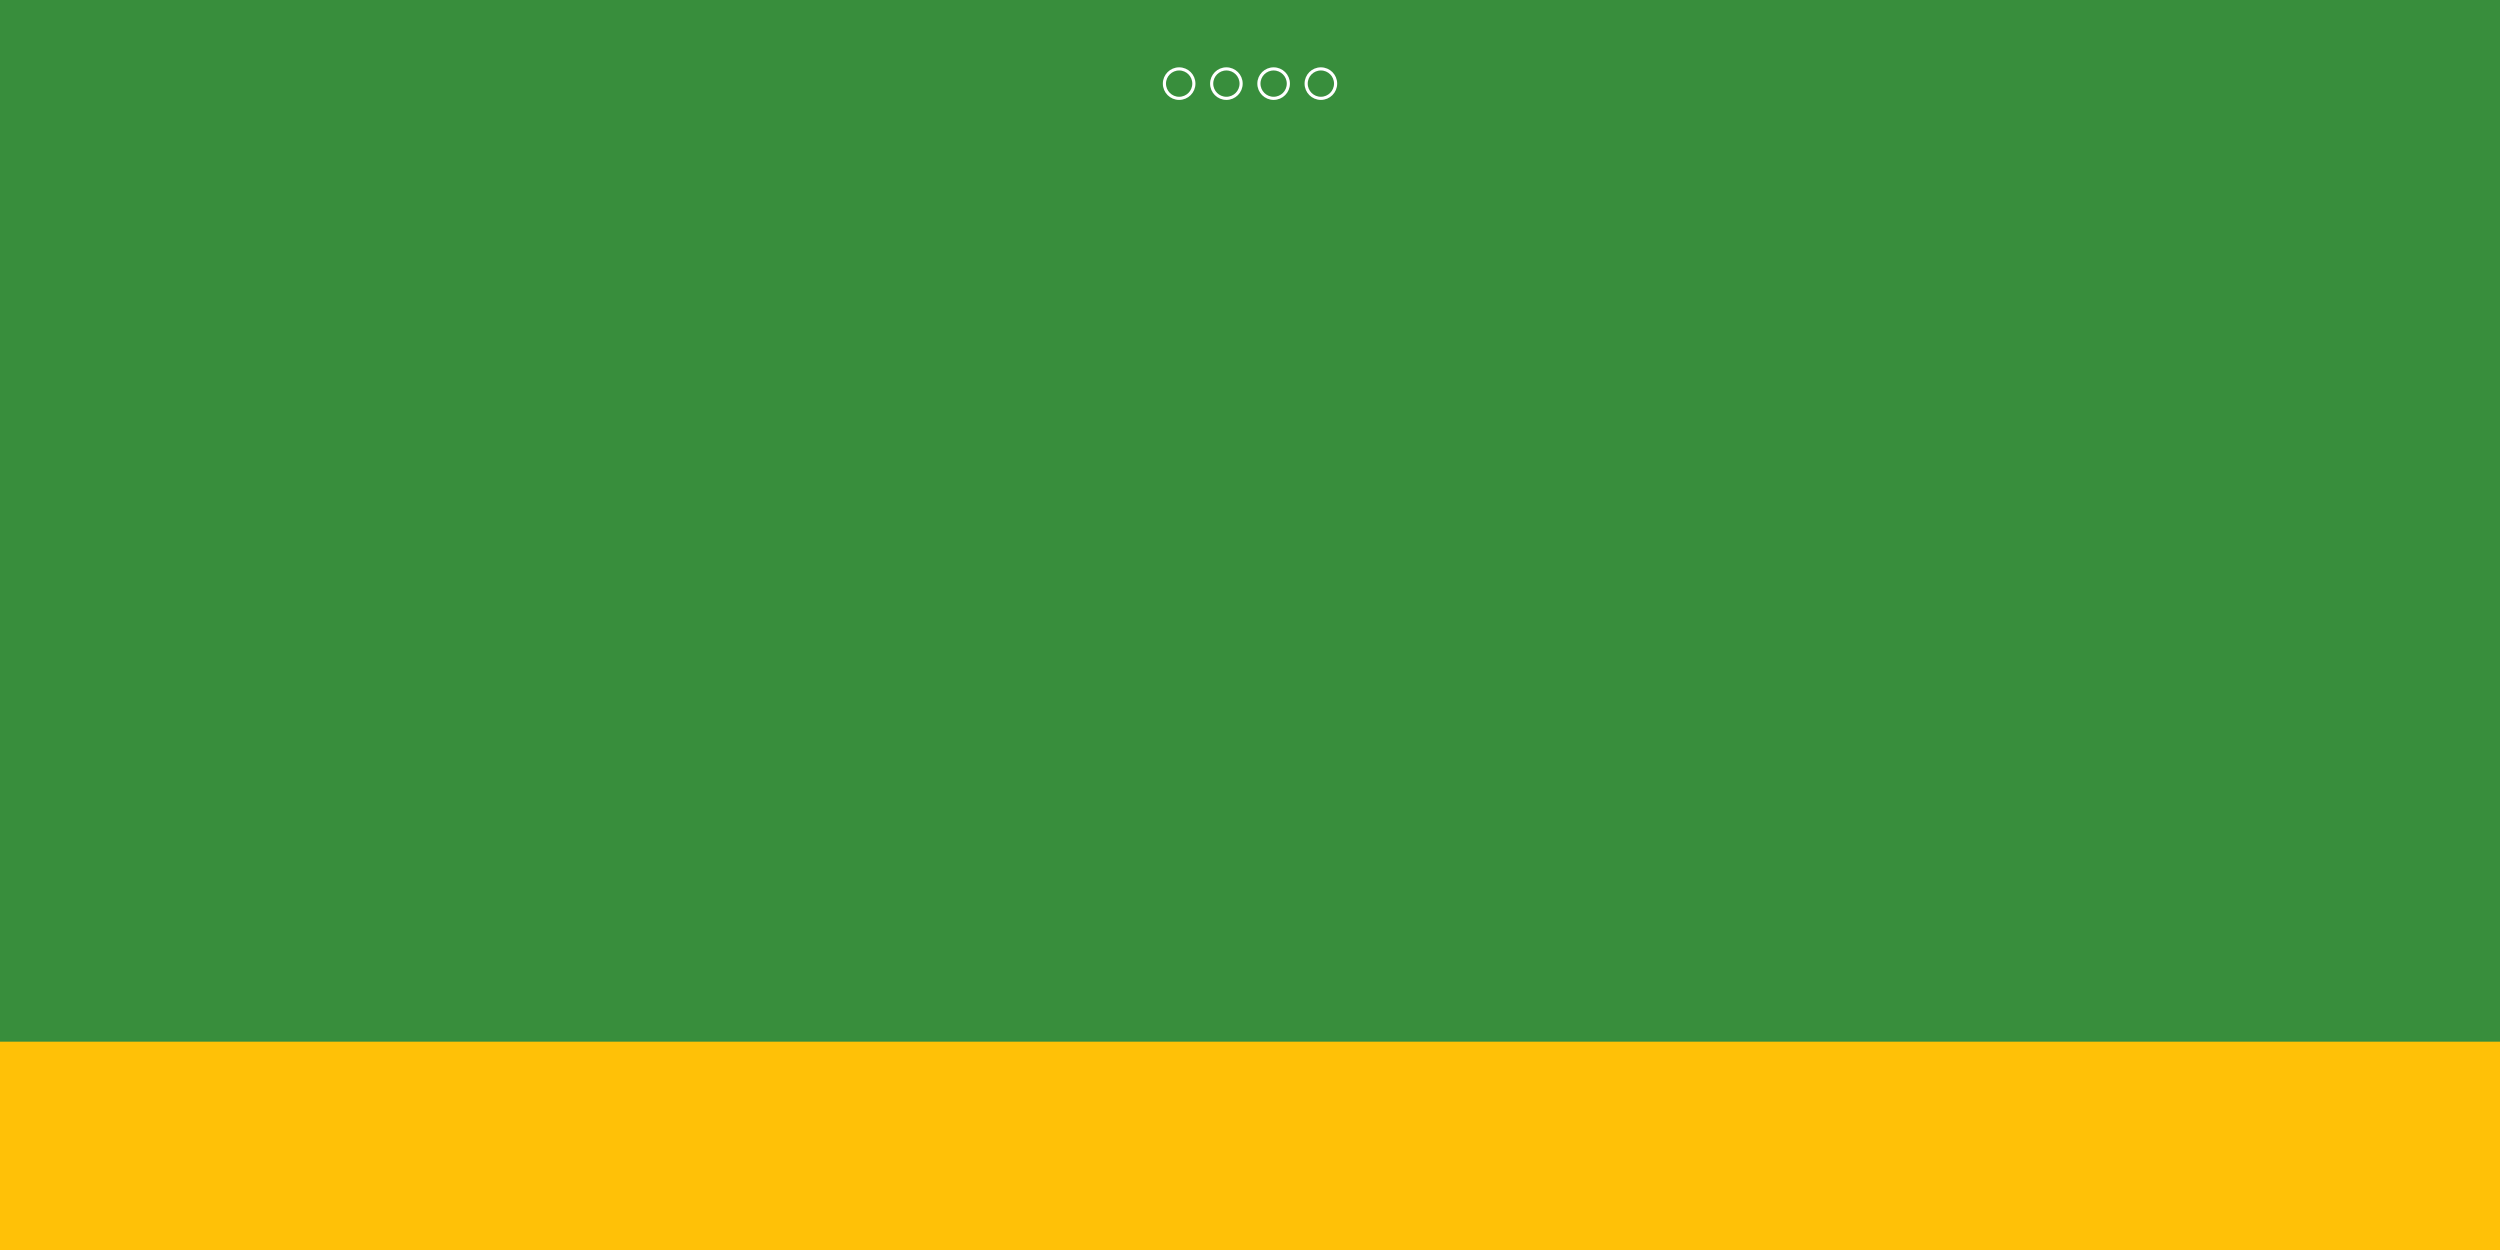
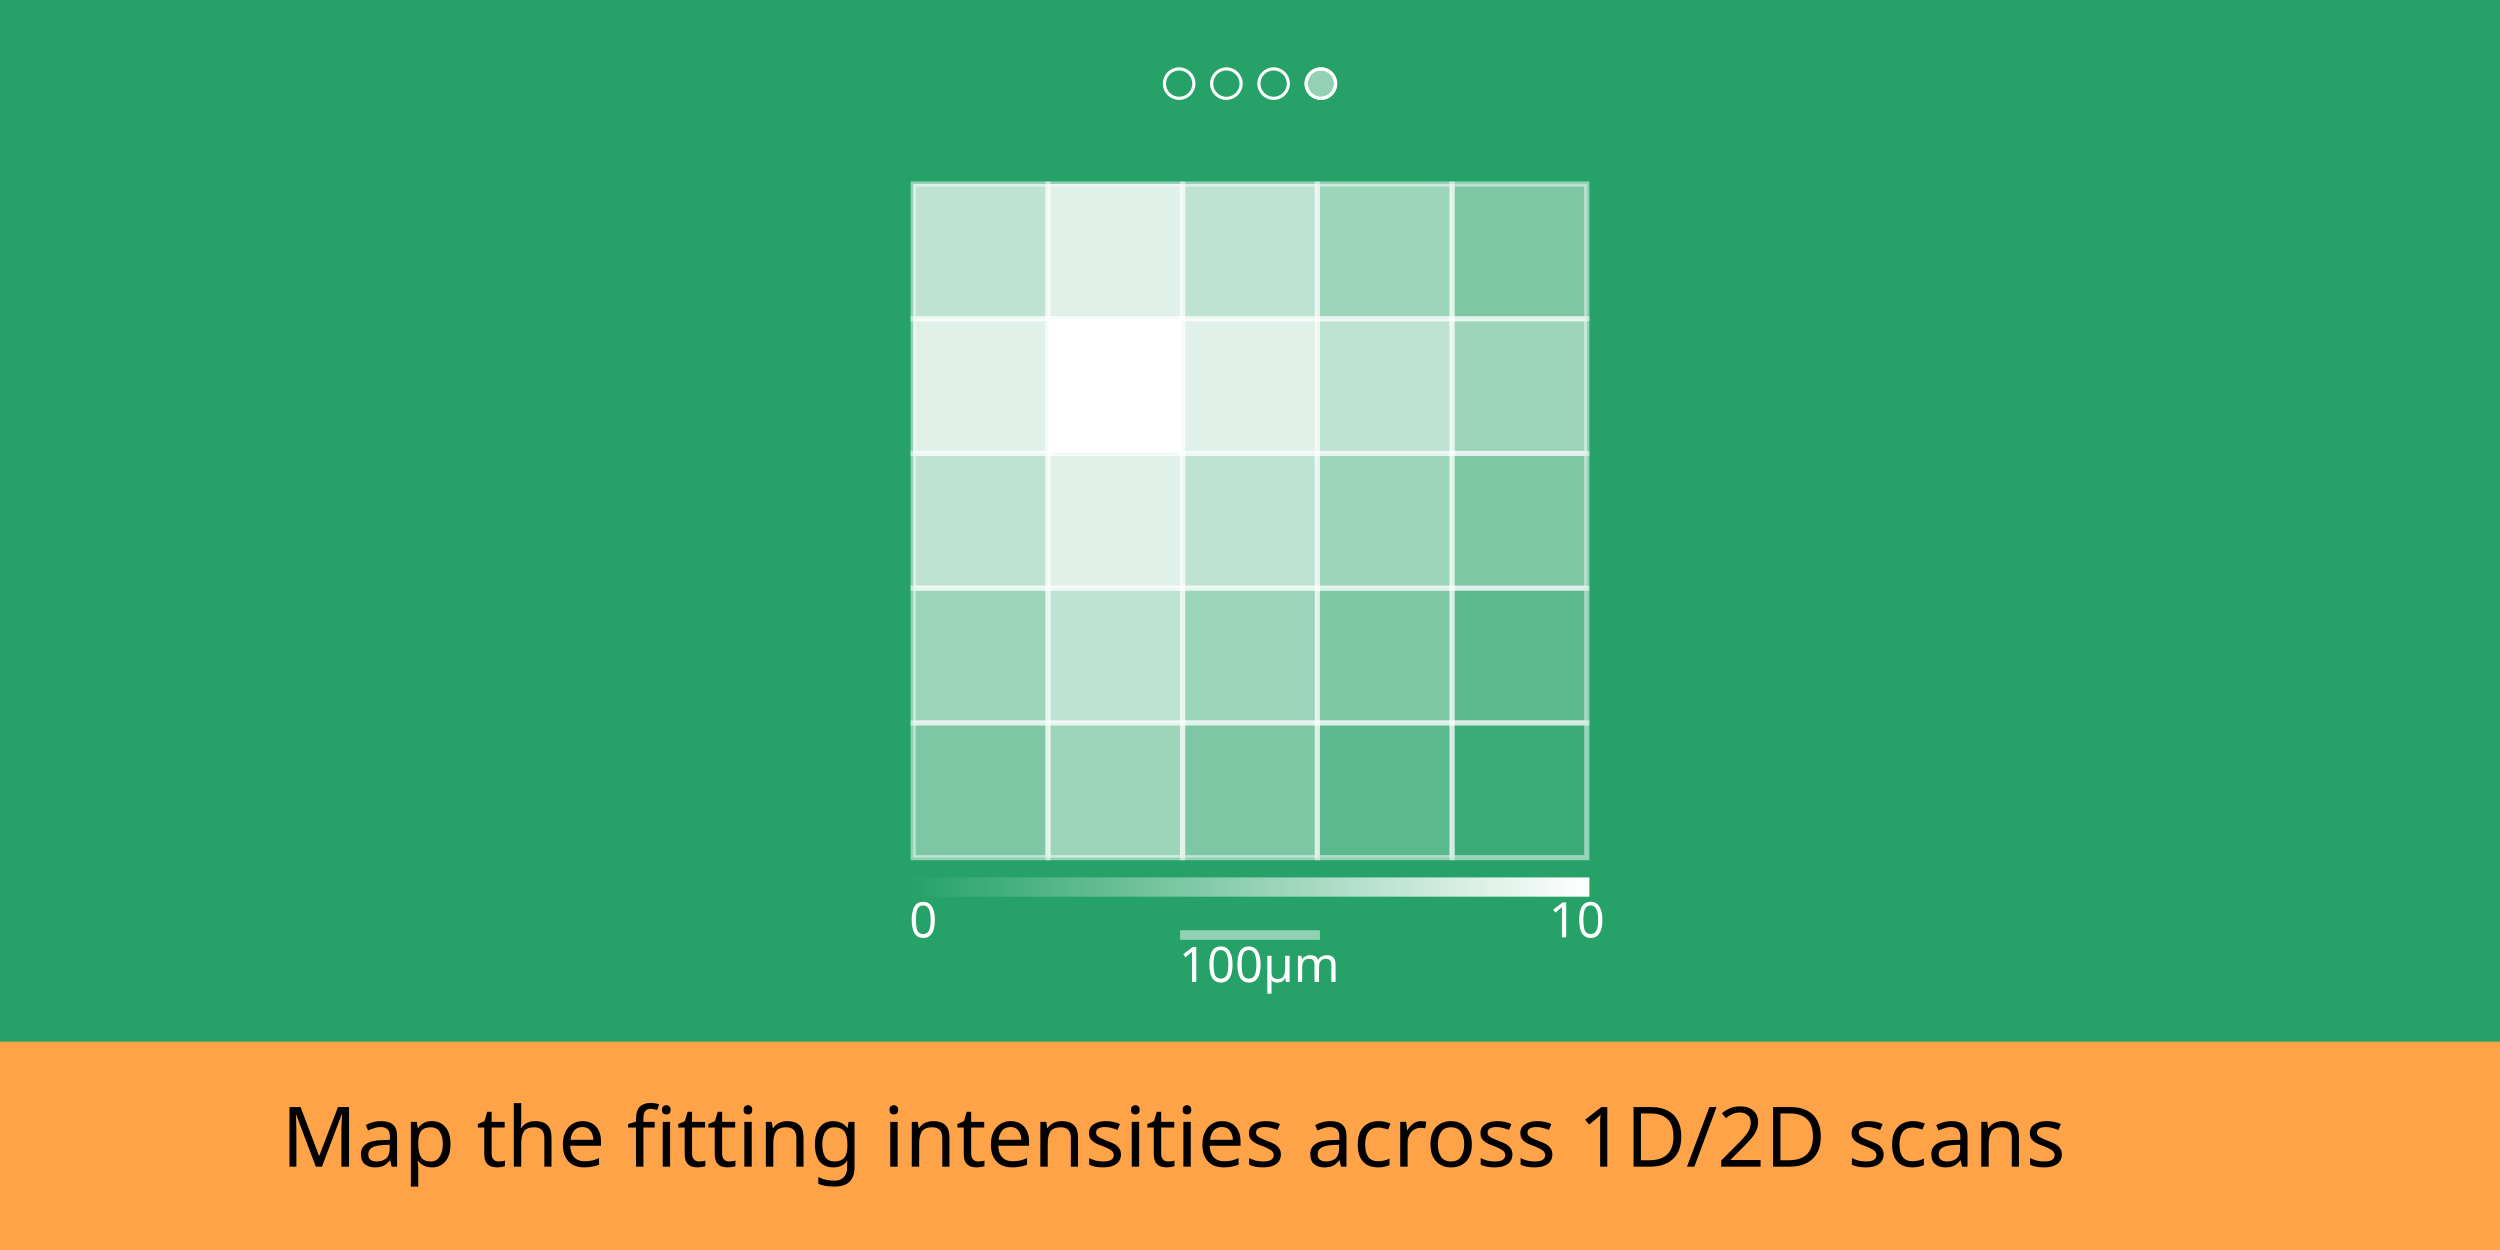
<svg xmlns="http://www.w3.org/2000/svg" xmlns:xlink="http://www.w3.org/1999/xlink" id="svg1922" version="1.1" viewBox="0 0 158.75 79.375" height="300" width="600">
  <defs id="defs1916">
    <linearGradient id="linearGradient3663">
      <stop id="stop3659" offset="0" style="stop-color:#ffffff;stop-opacity:0" />
      <stop id="stop3661" offset="1" style="stop-color:#ffffff;stop-opacity:1" />
    </linearGradient>
    <linearGradient id="linearGradient3626">
      <stop id="stop3622" offset="0" style="stop-color:#ffffff;stop-opacity:1;" />
      <stop id="stop3624" offset="1" style="stop-color:#ffffff;stop-opacity:0;" />
    </linearGradient>
    <linearGradient id="linearGradient3451">
      <stop id="stop3447" offset="0" style="stop-color:#ffffff;stop-opacity:1;" />
      <stop id="stop3449" offset="1" style="stop-color:#ffffff;stop-opacity:0;" />
    </linearGradient>
    <marker style="overflow:visible" id="marker3283" refX="0.0" refY="0.0" orient="auto">
      <path transform="scale(0.4) translate(7.4, 1)" style="fill-rule:evenodd;stroke:#ffffff;stroke-width:1pt;stroke-opacity:1;fill:#ffffff;fill-opacity:1" d="M -2.5,-1.0 C -2.5,1.76 -4.74,4.0 -7.5,4.0 C -10.26,4.0 -12.5,1.76 -12.5,-1.0 C -12.5,-3.76 -10.26,-6.0 -7.5,-6.0 C -4.74,-6.0 -2.5,-3.76 -2.5,-1.0 z " id="path3281" />
    </marker>
    <marker style="overflow:visible" id="marker3243" refX="0.0" refY="0.0" orient="auto">
      <path transform="scale(0.4) translate(7.4, 1)" style="fill-rule:evenodd;stroke:#ffffff;stroke-width:1pt;stroke-opacity:1;fill:#ffffff;fill-opacity:1" d="M -2.5,-1.0 C -2.5,1.76 -4.74,4.0 -7.5,4.0 C -10.26,4.0 -12.5,1.76 -12.5,-1.0 C -12.5,-3.76 -10.26,-6.0 -7.5,-6.0 C -4.74,-6.0 -2.5,-3.76 -2.5,-1.0 z " id="path3241" />
    </marker>
    <marker style="overflow:visible" id="DotM" refX="0.0" refY="0.0" orient="auto">
      <path transform="scale(0.4) translate(7.4, 1)" style="fill-rule:evenodd;stroke:#ffffff;stroke-width:1pt;stroke-opacity:1;fill:#ffffff;fill-opacity:1" d="M -2.5,-1.0 C -2.5,1.76 -4.74,4.0 -7.5,4.0 C -10.26,4.0 -12.5,1.76 -12.5,-1.0 C -12.5,-3.76 -10.26,-6.0 -7.5,-6.0 C -4.74,-6.0 -2.5,-3.76 -2.5,-1.0 z " id="path3023" />
    </marker>
    <linearGradient id="linearGradient2833">
      <stop style="stop-color:#ffffff;stop-opacity:0.5" offset="0" id="stop2829" />
      <stop style="stop-color:#ffffff;stop-opacity:0;" offset="1" id="stop2831" />
    </linearGradient>
    <linearGradient gradientUnits="userSpaceOnUse" y2="227.822" x2="315.617" y1="38.998" x1="315.617" id="linearGradient2913" xlink:href="#CurveFill" gradientTransform="matrix(0.2645833,0,0,0.2645833,21.13813,-6.434541)" />
    <linearGradient id="CurveFill">
      <stop id="stop2907" offset="0" style="stop-color:#ffffff;stop-opacity:0.5" />
      <stop id="stop2909" offset="1" style="stop-color:#ffffff;stop-opacity:0;" />
    </linearGradient>
    <linearGradient xlink:href="#linearGradient2833" id="linearGradient2819" x1="54.747" y1="18.68" x2="54.747" y2="21.813" gradientUnits="userSpaceOnUse" gradientTransform="translate(-0.336596)" />
    <linearGradient xlink:href="#linearGradient2833" id="linearGradient2841" gradientUnits="userSpaceOnUse" gradientTransform="translate(-0.3365958,8.800001)" x1="54.747" y1="18.68" x2="54.747" y2="21.813" />
    <linearGradient y2="21.813" x2="54.747" y1="18.68" x1="54.747" gradientTransform="translate(-0.3365958,17.6)" gradientUnits="userSpaceOnUse" id="linearGradient2917" xlink:href="#linearGradient2833" />
    <linearGradient y2="21.813" x2="54.747" y1="18.68" x1="54.747" gradientTransform="translate(-0.3365958,26.4)" gradientUnits="userSpaceOnUse" id="linearGradient2921" xlink:href="#linearGradient2833" />
    <linearGradient gradientUnits="userSpaceOnUse" y2="50.298" x2="59.051" y1="3.675" x1="58.815" id="linearGradient3453" xlink:href="#linearGradient3451" />
    <linearGradient gradientTransform="translate(1.991128)" gradientUnits="userSpaceOnUse" y2="56.339" x2="76.309" y1="30.674" x1="76.309" id="linearGradient3628" xlink:href="#linearGradient3626" />
    <linearGradient gradientTransform="translate(1.991128)" gradientUnits="userSpaceOnUse" y2="56.339" x2="78.459" y1="37.315" x1="78.459" id="linearGradient3630" xlink:href="#linearGradient3626" />
    <linearGradient gradientTransform="translate(0,-1.870887)" gradientUnits="userSpaceOnUse" y2="54.628" x2="96.989" y1="54.628" x1="61.762" id="linearGradient3665" xlink:href="#linearGradient3663" />
  </defs>
  <g style="display:inline" id="layer1">
-     <rect style="fill:#388e3c;fill-opacity:1;stroke-width:0.215" y="0" x="0" height="79.375" width="158.75" id="rect1924" />
+     <rect style="fill:#26a269;fill-opacity:1;stroke-width:0.215" y="0" x="0" height="79.375" width="158.75" id="rect1924" />
    <text id="text2801" y="75.193" x="58.8" style="font-style:normal;font-weight:normal;font-size:10.583px;line-height:1.25;font-family:sans-serif;letter-spacing:0px;word-spacing:0px;fill:#000000;fill-opacity:1;stroke:none;stroke-width:0.265" xml:space="preserve">
      <tspan style="stroke-width:0.265" y="75.193" x="58.8" id="tspan2799" />
    </text>
  </g>
  <g id="layer5" style="display:inline">
-     <rect style="fill:#388e3c;fill-opacity:1;stroke:none;stroke-width:0.68" id="rect862" width="158.75" height="66.146" x="0" y="-66.146" transform="scale(1,-1)" />
+     <rect style="fill:#26a269;fill-opacity:1;stroke:none;stroke-width:0.68" id="rect862" width="158.75" height="66.146" x="0" y="-66.146" transform="scale(1,-1)" />
  </g>
  <g style="display:inline" id="layer13">
    <g transform="translate(3.641403)" id="g3945">
      <circle style="opacity:1;fill:#ffffff;fill-opacity:0;stroke:#ffffff;stroke-width:0.2;stroke-linecap:round;stroke-linejoin:miter;stroke-miterlimit:4;stroke-dasharray:none;stroke-dashoffset:0;stroke-opacity:1;paint-order:normal" id="path3925" cx="71.234" cy="5.31" r="0.935" />
      <circle r="0.935" cy="5.31" cx="74.234" id="circle3933" style="opacity:1;fill:#ffffff;fill-opacity:0;stroke:#ffffff;stroke-width:0.2;stroke-linecap:round;stroke-linejoin:miter;stroke-miterlimit:4;stroke-dasharray:none;stroke-dashoffset:0;stroke-opacity:1;paint-order:normal" />
      <circle style="opacity:1;fill:#ffffff;fill-opacity:0;stroke:#ffffff;stroke-width:0.2;stroke-linecap:round;stroke-linejoin:miter;stroke-miterlimit:4;stroke-dasharray:none;stroke-dashoffset:0;stroke-opacity:1;paint-order:normal" id="circle3935" cx="77.234" cy="5.31" r="0.935" />
      <circle r="0.935" cy="5.31" cx="80.234" id="circle3937" style="opacity:1;fill:#ffffff;fill-opacity:0;stroke:#ffffff;stroke-width:0.2;stroke-linecap:round;stroke-linejoin:miter;stroke-miterlimit:4;stroke-dasharray:none;stroke-dashoffset:0;stroke-opacity:1;paint-order:normal" />
    </g>
  </g>
  <g id="layer4" style="display:inline">
-     <rect style="fill:#ffc107;stroke:none;stroke-width:0.27" id="rect848" width="158.75" height="13.229" x="-1.2434498e-14" y="66.146" />
+     <rect style="fill:#ffa348;fill-opacity:1;stroke:none;stroke-width:0.27" id="rect848" width="158.75" height="13.229" x="-1.2434498e-14" y="66.146" />
  </g>
  <g id="layer6" style="display:none">
    <g id="layer3">
      <text id="text2805" y="74.084" x="48.689" style="font-style:normal;font-weight:normal;font-size:5.292px;line-height:1.25;font-family:sans-serif;letter-spacing:0px;word-spacing:0px;fill:#000000;fill-opacity:1;stroke:none;stroke-width:0.265;stroke-opacity:1" xml:space="preserve">
        <tspan style="font-style:normal;font-variant:normal;font-weight:normal;font-stretch:normal;font-size:5.292px;font-family:Springsteel;-inkscape-font-specification:Springsteel;fill:#000000;fill-opacity:1;stroke:none;stroke-width:0.265;stroke-opacity:1" y="74.084" x="48.689" id="tspan2803">Click 'Next' to learn the basics</tspan>
      </text>
    </g>
    <g id="layer2" style="display:inline">
      <g id="g844" transform="translate(0,-6.614582)">
        <text xml:space="preserve" style="font-style:normal;font-weight:normal;font-size:14.111px;line-height:0;font-family:sans-serif;letter-spacing:0px;word-spacing:0px;fill:#000000;fill-opacity:1;stroke:none;stroke-width:0.265" x="105.926" y="33.629" id="text2771">
          <tspan id="tspan2769" x="105.926" y="33.629" style="font-style:normal;font-variant:normal;font-weight:300;font-stretch:normal;font-size:10.583px;line-height:1.25;font-family:Springsteel;-inkscape-font-specification:'Springsteel Light';text-align:center;text-anchor:middle;fill:#ffffff;fill-opacity:1;stroke-width:0.265">Welcome to</tspan>
          <tspan x="105.926" y="53.472" style="font-style:normal;font-variant:normal;font-weight:300;font-stretch:normal;font-size:21.167px;line-height:1;font-family:Springsteel;-inkscape-font-specification:'Springsteel Light';text-align:center;text-anchor:middle;fill:#ffffff;fill-opacity:1;stroke-width:0.265" id="tspan2773">Peakaboo</tspan>
        </text>
        <path style="fill:#ffffff;fill-opacity:1;fill-rule:evenodd;stroke:none;stroke-width:0.114" d="m 24.372,13.232 c -1.86,0.13 -2.994,1.883 -3.824,3.353 -2.281,4.488 -3.357,9.485 -4.458,14.37 -1.844,9.452 -5.74,24.634 0.364,30.739 6.104,6.104 26.433,5.765 32.199,0 5.765,-5.765 3.432,-14.328 2.183,-20.252 -0.976,-4.193 -1.936,-8.501 -4.033,-12.288 -0.78,-1.342 -2.054,-2.853 -3.777,-2.625 -2.069,0.224 -3.31,2.17 -4.153,3.872 -0.865,1.544 -1.37,3.39 -2.748,4.567 -0.433,0.359 -1.072,0.282 -1.37,-0.218 -1.543,-2.064 -2.203,-4.605 -3.064,-7.01 -1.399,-4.093 -2.408,-8.376 -4.415,-12.215 -0.618,-1.065 -1.508,-2.365 -2.903,-2.293 z" id="path909" />
      </g>
-       <path d="m 135.169,0.933 c -1.153,1.925 -3.344,4.213 -4.448,5.134 0.705,-0.288 2.086,-0.816 3.125,-0.932 -1.41,4.091 -6.571,4.458 -10.731,5.073 6.708,0.548 12.447,-1.006 13.489,-5.061 1.024,0.14 2.334,0.642 3.014,0.92 -1.104,-0.92 -3.295,-3.209 -4.448,-5.134 z" style="display:inline;fill:#ffc107;fill-opacity:1;stroke:none;stroke-width:0.265px;stroke-linecap:butt;stroke-linejoin:miter;stroke-opacity:1" id="path2786" />
+       <path d="m 135.169,0.933 c -1.153,1.925 -3.344,4.213 -4.448,5.134 0.705,-0.288 2.086,-0.816 3.125,-0.932 -1.41,4.091 -6.571,4.458 -10.731,5.073 6.708,0.548 12.447,-1.006 13.489,-5.061 1.024,0.14 2.334,0.642 3.014,0.92 -1.104,-0.92 -3.295,-3.209 -4.448,-5.134 z" style="display:inline;fill:#ffa348;fill-opacity:1;stroke:none;stroke-width:0.265px;stroke-linecap:butt;stroke-linejoin:miter;stroke-opacity:1" id="path2786" />
      <circle transform="translate(3.641403)" r="0.935" cy="5.31" cx="71.234" id="circle3956" style="display:inline;opacity:1;fill:#ffffff;fill-opacity:0.5;stroke:#ffffff;stroke-width:0.2;stroke-linecap:round;stroke-linejoin:miter;stroke-miterlimit:4;stroke-dasharray:none;stroke-dashoffset:0;stroke-opacity:1;paint-order:normal" />
    </g>
  </g>
  <g id="layer7" style="display:none">
    <g id="layer8" style="display:inline">
      <text xml:space="preserve" style="font-style:normal;font-weight:normal;font-size:5.292px;line-height:1.25;font-family:sans-serif;text-align:center;letter-spacing:0px;word-spacing:0px;text-anchor:middle;display:inline;fill:#000000;fill-opacity:1;stroke:none;stroke-width:0.265;stroke-opacity:1" x="79.333" y="74.084" id="text881">
        <tspan id="tspan879" x="79.333" y="74.084" style="font-style:normal;font-variant:normal;font-weight:normal;font-stretch:normal;font-size:5.292px;font-family:Springsteel;-inkscape-font-specification:Springsteel;text-align:center;text-anchor:middle;fill:#000000;fill-opacity:1;stroke:none;stroke-width:0.265;stroke-opacity:1">Open CSV data or add file format support with plugins</tspan>
      </text>
    </g>
    <g style="display:inline" id="layer9">
      <g transform="matrix(1.329286,0,0,1.329286,-26.13797,-10.88606)" id="g3655">
        <text xml:space="preserve" style="font-style:normal;font-weight:normal;font-size:7.056px;line-height:1.25;font-family:sans-serif;letter-spacing:0px;word-spacing:0px;display:inline;fill:#ffffff;fill-opacity:0.5;stroke:none;stroke-width:0.265" x="53.991" y="21.095" id="text846">
          <tspan id="tspan844" x="53.991" y="21.095" style="font-style:normal;font-variant:normal;font-weight:bold;font-stretch:normal;font-size:5.292px;font-family:FreeMono;-inkscape-font-specification:'FreeMono Bold';font-variant-ligatures:normal;font-variant-caps:normal;font-variant-numeric:normal;font-variant-east-asian:normal;fill:#ffffff;fill-opacity:1;stroke-width:0.265">0, 1, 4, 8, 6, 2</tspan>
          <tspan x="53.991" y="29.915" style="font-style:normal;font-variant:normal;font-weight:bold;font-stretch:normal;font-size:5.292px;font-family:FreeMono;-inkscape-font-specification:'FreeMono Bold';font-variant-ligatures:normal;font-variant-caps:normal;font-variant-numeric:normal;font-variant-east-asian:normal;fill:#ffffff;fill-opacity:1;stroke-width:0.265" id="tspan848">0, 2, 3, 8, 7, 3</tspan>
          <tspan x="53.991" y="38.734" style="font-style:normal;font-variant:normal;font-weight:bold;font-stretch:normal;font-size:5.292px;font-family:FreeMono;-inkscape-font-specification:'FreeMono Bold';font-variant-ligatures:normal;font-variant-caps:normal;font-variant-numeric:normal;font-variant-east-asian:normal;fill:#ffffff;fill-opacity:1;stroke-width:0.265" id="tspan850">1, 5, 3, 7, 5, 1</tspan>
          <tspan x="53.991" y="47.554" style="font-style:normal;font-variant:normal;font-weight:bold;font-stretch:normal;font-size:5.292px;font-family:FreeMono;-inkscape-font-specification:'FreeMono Bold';font-variant-ligatures:normal;font-variant-caps:normal;font-variant-numeric:normal;font-variant-east-asian:normal;fill:#ffffff;fill-opacity:1;stroke-width:0.265" id="tspan852">3, 8, 4, 5, 2, 0</tspan>
        </text>
        <path id="path2809" d="m 54.542,22 c 0,0 6.606,-0.134 9.897,-0.4 3.312,-0.267 6.606,-0.735 9.897,-1.2 3.309,-0.468 6.558,-1.467 9.897,-1.6 3.307,-0.132 6.611,0.402 9.897,0.8 3.317,0.402 9.897,1.6 9.897,1.6 V 22 Z" style="opacity:1;fill:url(#linearGradient2819);fill-opacity:1;stroke:none;stroke-width:0.265;stroke-linecap:round;stroke-linejoin:round;stroke-miterlimit:4;stroke-dasharray:none;stroke-opacity:1" />
        <path style="opacity:1;fill:url(#linearGradient2841);fill-opacity:1;stroke:none;stroke-width:0.265;stroke-linecap:round;stroke-linejoin:round;stroke-miterlimit:4;stroke-dasharray:none;stroke-opacity:1" d="m 54.542,30.8 c 0,0 6.593,-0.6 9.897,-0.8 3.296,-0.2 6.619,-0.005 9.897,-0.4 3.341,-0.403 6.542,-1.733 9.897,-2 3.291,-0.262 6.612,0.069 9.897,0.4 3.325,0.335 9.897,1.6 9.897,1.6 v 1.2 z" id="path2839" />
        <path id="path2915" d="m 54.542,39.6 v -0.4 c 0,0 6.558,-1.467 9.897,-1.6 3.307,-0.132 6.59,0.932 9.897,0.8 3.339,-0.133 6.558,-1.467 9.897,-1.6 3.307,-0.132 6.611,0.402 9.897,0.8 3.317,0.402 9.897,1.6 9.897,1.6 v 0.4 z" style="opacity:1;fill:url(#linearGradient2917);fill-opacity:1;stroke:none;stroke-width:0.265;stroke-linecap:round;stroke-linejoin:round;stroke-miterlimit:4;stroke-dasharray:none;stroke-opacity:1" />
        <path style="opacity:1;fill:url(#linearGradient2921);fill-opacity:1;stroke:none;stroke-width:0.265;stroke-linecap:round;stroke-linejoin:round;stroke-miterlimit:4;stroke-dasharray:none;stroke-opacity:1" d="m 54.542,48.4 v -1.2 c 0,0 6.532,-1.934 9.897,-2 3.341,-0.065 6.561,1.4 9.897,1.6 3.296,0.198 6.598,-0.532 9.897,-0.4 3.32,0.133 6.59,0.866 9.897,1.2 3.293,0.333 9.897,0.8 9.897,0.8 v 0 z" id="path2919" />
      </g>
      <circle style="display:inline;opacity:1;fill:#ffffff;fill-opacity:0.5;stroke:#ffffff;stroke-width:0.2;stroke-linecap:round;stroke-linejoin:miter;stroke-miterlimit:4;stroke-dasharray:none;stroke-dashoffset:0;stroke-opacity:1;paint-order:normal" id="circle3962" cx="77.875" cy="5.31" r="0.935" />
    </g>
  </g>
  <g id="layer10" style="display:none">
    <g id="layer11" style="display:inline">
      <text id="text908" y="74.084" x="79.333" style="font-style:normal;font-weight:normal;font-size:5.292px;line-height:1.25;font-family:sans-serif;text-align:center;letter-spacing:0px;word-spacing:0px;text-anchor:middle;display:inline;fill:#000000;fill-opacity:1;stroke:none;stroke-width:0.265;stroke-opacity:1" xml:space="preserve">
        <tspan style="font-style:normal;font-variant:normal;font-weight:normal;font-stretch:normal;font-size:5.292px;font-family:Springsteel;-inkscape-font-specification:Springsteel;text-align:center;text-anchor:middle;fill:#000000;fill-opacity:1;stroke:none;stroke-width:0.265;stroke-opacity:1" y="74.084" x="79.333" id="tspan906">Fit data with matching curves by element</tspan>
      </text>
      <path id="path3492" d="m 78.3,56.339 -5e-6,-25.665" style="fill:none;stroke:url(#linearGradient3628);stroke-width:0.5;stroke-linecap:round;stroke-linejoin:miter;stroke-miterlimit:4;stroke-dasharray:none;stroke-opacity:1" />
      <path id="path3494" d="M 80.45,56.339 V 37.315" style="fill:none;stroke:url(#linearGradient3630);stroke-width:0.5;stroke-linecap:round;stroke-linejoin:miter;stroke-miterlimit:4;stroke-dasharray:none;stroke-opacity:1" />
    </g>
    <g id="layer12" style="display:inline">
      <g id="g897" transform="translate(-25.3244,4.724704)">
        <path style="fill:none;stroke:#ffffff;stroke-width:0.265;stroke-linecap:round;stroke-linejoin:miter;stroke-miterlimit:4;stroke-dasharray:0.265, 0.795;stroke-dashoffset:0;stroke-opacity:1;marker-start:url(#marker3243);marker-mid:url(#DotM);marker-end:url(#marker3283)" d="m 38.801,47.778 9.412,3.591 9.412,-5.481 9.412,3.969 9.412,-19.277 9.412,10.282 9.412,-32.394 9.412,-5.481 9.412,7.997 9.412,23.186 9.412,7.182 9.412,-4.555 9.412,13.151 9.412,-3.629 9.412,7.371" id="path2833" />
        <path d="m 104.645,4.227 c -4.155,0.431 -6.132,4.897 -7.891,8.132 -3.37,6.765 -4.9,14.237 -7.673,21.22 -3.306,7.97 -9.686,14.794 -17.95,17.622 -3.779,1.427 -7.884,2.078 -11.816,2.538 30.257,-7.39e-4 60.512,-7.39e-4 90.769,0 -8.653,-0.774 -17.791,-3.666 -23.691,-10.475 -4.607,-5.091 -7.128,-11.603 -8.949,-18.121 -2.258,-6.689 -4.218,-13.89 -9.085,-19.221 -1.001,-0.949 -2.284,-1.739 -3.713,-1.693 z" style="fill:url(#linearGradient2913);fill-opacity:1;stroke:url(#linearGradient3453);stroke-width:1;stroke-linecap:butt;stroke-linejoin:miter;stroke-miterlimit:4;stroke-dasharray:none;stroke-opacity:1;paint-order:normal" id="path2837" />
      </g>
      <text id="text3634" y="29.213" x="77.396" style="font-size:4.233px;line-height:1.25;font-family:Springsteel;-inkscape-font-specification:Springsteel;letter-spacing:0px;word-spacing:0px;fill:#ffffff;fill-opacity:1;stroke-width:0.265" xml:space="preserve">
        <tspan style="font-size:4.233px;fill:#ffffff;fill-opacity:1;stroke-width:0.265" y="29.213" x="77.396" id="tspan3632">𝜶<tspan dy="0.87" id="tspan3636" style="font-size:2.822px">1</tspan>
        </tspan>
      </text>
      <text xml:space="preserve" style="font-size:4.233px;line-height:1.25;font-family:Springsteel;-inkscape-font-specification:Springsteel;letter-spacing:0px;word-spacing:0px;fill:#ffffff;fill-opacity:1;stroke-width:0.265" x="79.447" y="35.596" id="text3642">
        <tspan id="tspan3640" x="79.447" y="35.596" style="font-size:4.233px;fill:#ffffff;fill-opacity:1;stroke-width:0.265">𝜶<tspan dy="0.87" id="tspan3644" style="font-size:2.822px">2</tspan>
        </tspan>
      </text>
      <text id="text3922" y="20.221" x="76.419" style="font-size:0.706px;line-height:1.25;font-family:Springsteel;-inkscape-font-specification:Springsteel;letter-spacing:0px;word-spacing:0px;stroke:#ffffff;stroke-width:0.3;stroke-linecap:round;stroke-linejoin:miter;stroke-miterlimit:4;stroke-dasharray:none;stroke-opacity:1" xml:space="preserve">
        <tspan style="font-size:6.35px;fill:#ffffff;fill-opacity:1;stroke:#ffffff;stroke-width:0.3;stroke-linecap:round;stroke-linejoin:miter;stroke-miterlimit:4;stroke-dasharray:none;stroke-opacity:1" y="20.221" x="76.419" id="tspan3920">Fe</tspan>
      </text>
      <circle r="0.935" cy="5.31" cx="80.875" id="circle3969" style="display:inline;opacity:1;fill:#ffffff;fill-opacity:0.5;stroke:#ffffff;stroke-width:0.2;stroke-linecap:round;stroke-linejoin:miter;stroke-miterlimit:4;stroke-dasharray:none;stroke-dashoffset:0;stroke-opacity:1;paint-order:normal" />
    </g>
  </g>
-   <g id="g956" style="display:none">
+   <g id="g956" style="display:inline">
    <g style="display:inline" id="g946">
      <text xml:space="preserve" style="font-style:normal;font-weight:normal;font-size:5.292px;line-height:1.25;font-family:sans-serif;text-align:center;letter-spacing:0px;word-spacing:0px;text-anchor:middle;display:inline;fill:#000000;fill-opacity:1;stroke:none;stroke-width:0.265;stroke-opacity:1" x="79.333" y="74.084" id="text944">
        <tspan id="tspan942" x="79.333" y="74.084" style="font-style:normal;font-variant:normal;font-weight:normal;font-stretch:normal;font-size:5.292px;font-family:Springsteel;-inkscape-font-specification:Springsteel;text-align:center;text-anchor:middle;fill:#000000;fill-opacity:1;stroke:none;stroke-width:0.265;stroke-opacity:1">Map the fitting intensities across 1D/2D scans</tspan>
      </text>
    </g>
    <g style="display:inline" id="g954">
      <g transform="matrix(1.223425,0,0,1.223425,-17.73433,-8.216473)" id="g3774" style="display:inline">
        <g transform="translate(29.93054,-0.3307324)" id="g888" style="display:inline">
          <rect style="fill:#ffffff;fill-opacity:0.7;stroke:#ffffff;stroke-width:0.265;stroke-opacity:0.5" id="rect2954" width="6.993" height="6.993" x="31.963" y="16.598" />
          <rect y="16.598" x="38.956" height="6.993" width="6.993" id="rect2956" style="fill:#ffffff;fill-opacity:0.85;stroke:#ffffff;stroke-width:0.265;stroke-opacity:0.5" />
          <rect style="fill:#ffffff;fill-opacity:0.7;stroke:#ffffff;stroke-width:0.265;stroke-opacity:0.5" id="rect2958" width="6.993" height="6.993" x="45.948" y="16.598" />
          <rect y="16.598" x="52.941" height="6.993" width="6.993" id="rect2960" style="fill:#ffffff;fill-opacity:0.55;stroke:#ffffff;stroke-width:0.265;stroke-opacity:0.5" />
          <rect style="fill:#ffffff;fill-opacity:0.4;stroke:#ffffff;stroke-width:0.265;stroke-opacity:0.5" id="rect2962" width="6.993" height="6.993" x="59.933" y="16.598" />
          <rect y="23.591" x="31.963" height="6.993" width="6.993" id="rect2976" style="fill:#ffffff;fill-opacity:0.85;stroke:#ffffff;stroke-width:0.265;stroke-opacity:0.5" />
          <rect style="fill:#ffffff;fill-opacity:1;stroke:#ffffff;stroke-width:0.265;stroke-opacity:0.5" id="rect2978" width="6.993" height="6.993" x="38.956" y="23.591" />
          <rect y="23.591" x="45.948" height="6.993" width="6.993" id="rect2980" style="fill:#ffffff;fill-opacity:0.85;stroke:#ffffff;stroke-width:0.265;stroke-opacity:0.5" />
          <rect style="fill:#ffffff;fill-opacity:0.7;stroke:#ffffff;stroke-width:0.265;stroke-opacity:0.5" id="rect2982" width="6.993" height="6.993" x="52.941" y="23.591" />
          <rect y="23.591" x="59.933" height="6.993" width="6.993" id="rect2984" style="fill:#ffffff;fill-opacity:0.55;stroke:#ffffff;stroke-width:0.265;stroke-opacity:0.5" />
          <rect style="fill:#ffffff;fill-opacity:0.7;stroke:#ffffff;stroke-width:0.265;stroke-opacity:0.5" id="rect2988" width="6.993" height="6.993" x="31.963" y="30.583" />
          <rect y="30.583" x="38.956" height="6.993" width="6.993" id="rect2990" style="fill:#ffffff;fill-opacity:0.85;stroke:#ffffff;stroke-width:0.265;stroke-opacity:0.5" />
          <rect style="fill:#ffffff;fill-opacity:0.7;stroke:#ffffff;stroke-width:0.265;stroke-opacity:0.5" id="rect2992" width="6.993" height="6.993" x="45.948" y="30.583" />
          <rect y="30.583" x="52.941" height="6.993" width="6.993" id="rect2994" style="fill:#ffffff;fill-opacity:0.55;stroke:#ffffff;stroke-width:0.265;stroke-opacity:0.5" />
          <rect style="fill:#ffffff;fill-opacity:0.4;stroke:#ffffff;stroke-width:0.265;stroke-opacity:0.5" id="rect2996" width="6.993" height="6.993" x="59.933" y="30.583" />
          <rect y="37.576" x="31.963" height="6.993" width="6.993" id="rect3000" style="fill:#ffffff;fill-opacity:0.55;stroke:#ffffff;stroke-width:0.265;stroke-opacity:0.5" />
          <rect style="fill:#ffffff;fill-opacity:0.7;stroke:#ffffff;stroke-width:0.265;stroke-opacity:0.5" id="rect3002" width="6.993" height="6.993" x="38.956" y="37.576" />
          <rect y="37.576" x="45.948" height="6.993" width="6.993" id="rect3004" style="fill:#ffffff;fill-opacity:0.55;stroke:#ffffff;stroke-width:0.265;stroke-opacity:0.5" />
          <rect style="fill:#ffffff;fill-opacity:0.4;stroke:#ffffff;stroke-width:0.265;stroke-opacity:0.5" id="rect3006" width="6.993" height="6.993" x="52.941" y="37.576" />
          <rect y="37.576" x="59.933" height="6.993" width="6.993" id="rect3008" style="fill:#ffffff;fill-opacity:0.25;stroke:#ffffff;stroke-width:0.265;stroke-opacity:0.5" />
          <rect style="fill:#ffffff;fill-opacity:0.4;stroke:#ffffff;stroke-width:0.265;stroke-opacity:0.5" id="rect3012" width="6.993" height="6.993" x="31.963" y="44.569" />
          <rect y="44.569" x="38.956" height="6.993" width="6.993" id="rect3014" style="fill:#ffffff;fill-opacity:0.55;stroke:#ffffff;stroke-width:0.265;stroke-opacity:0.5" />
          <rect style="fill:#ffffff;fill-opacity:0.4;stroke:#ffffff;stroke-width:0.265;stroke-opacity:0.5" id="rect3016" width="6.993" height="6.993" x="45.948" y="44.569" />
          <rect y="44.569" x="52.941" height="6.993" width="6.993" id="rect3018" style="fill:#ffffff;fill-opacity:0.25;stroke:#ffffff;stroke-width:0.265;stroke-opacity:0.5" />
          <rect style="fill:#ffffff;fill-opacity:0.1;stroke:#ffffff;stroke-width:0.265;stroke-opacity:0.5" id="rect3020" width="6.993" height="6.993" x="59.933" y="44.569" />
        </g>
        <path style="fill:none;stroke:url(#linearGradient3665);stroke-width:1;stroke-linecap:butt;stroke-linejoin:miter;stroke-miterlimit:4;stroke-dasharray:none;stroke-opacity:1" d="m 61.762,52.757 h 35.227" id="path3657" />
        <g id="g3693">
          <path id="path3667" d="m 75.747,55.248 h 7.257" style="fill:none;stroke:#ffffff;stroke-width:0.5;stroke-linecap:butt;stroke-linejoin:miter;stroke-miterlimit:4;stroke-dasharray:none;stroke-opacity:0.5" />
          <text id="text3671" y="57.683" x="75.678" style="font-size:1.275px;line-height:1.25;font-family:Springsteel;-inkscape-font-specification:Springsteel;letter-spacing:0px;word-spacing:0px;fill:#ffffff;fill-opacity:1;stroke:none;stroke-width:0.478;stroke-opacity:1" xml:space="preserve">
            <tspan style="font-size:2.551px;fill:#ffffff;fill-opacity:1;stroke:none;stroke-width:0.478;stroke-opacity:1" y="57.683" x="75.678" id="tspan3669">100μm</tspan>
          </text>
        </g>
        <text id="text3699" y="55.368" x="61.693" style="font-size:1.275px;line-height:1.25;font-family:Springsteel;-inkscape-font-specification:Springsteel;letter-spacing:0px;word-spacing:0px;fill:#ffffff;fill-opacity:1;stroke:none;stroke-width:0.478;stroke-opacity:1" xml:space="preserve">
          <tspan style="font-size:2.551px;fill:#ffffff;fill-opacity:1;stroke:none;stroke-width:0.478;stroke-opacity:1" y="55.368" x="61.693" id="tspan3697">0</tspan>
        </text>
        <text xml:space="preserve" style="font-size:1.275px;line-height:1.25;font-family:Springsteel;-inkscape-font-specification:Springsteel;letter-spacing:0px;word-spacing:0px;fill:#ffffff;fill-opacity:1;stroke:none;stroke-width:0.478;stroke-opacity:1" x="94.879" y="55.368" id="text3707">
          <tspan x="94.879" y="55.368" style="font-size:2.551px;fill:#ffffff;fill-opacity:1;stroke:none;stroke-width:0.478;stroke-opacity:1" id="tspan3709">10</tspan>
        </text>
      </g>
      <circle style="display:inline;opacity:1;fill:#ffffff;fill-opacity:0.5;stroke:#ffffff;stroke-width:0.2;stroke-linecap:round;stroke-linejoin:miter;stroke-miterlimit:4;stroke-dasharray:none;stroke-dashoffset:0;stroke-opacity:1;paint-order:normal" id="circle3974" cx="83.875" cy="5.31" r="0.935" />
    </g>
  </g>
</svg>
